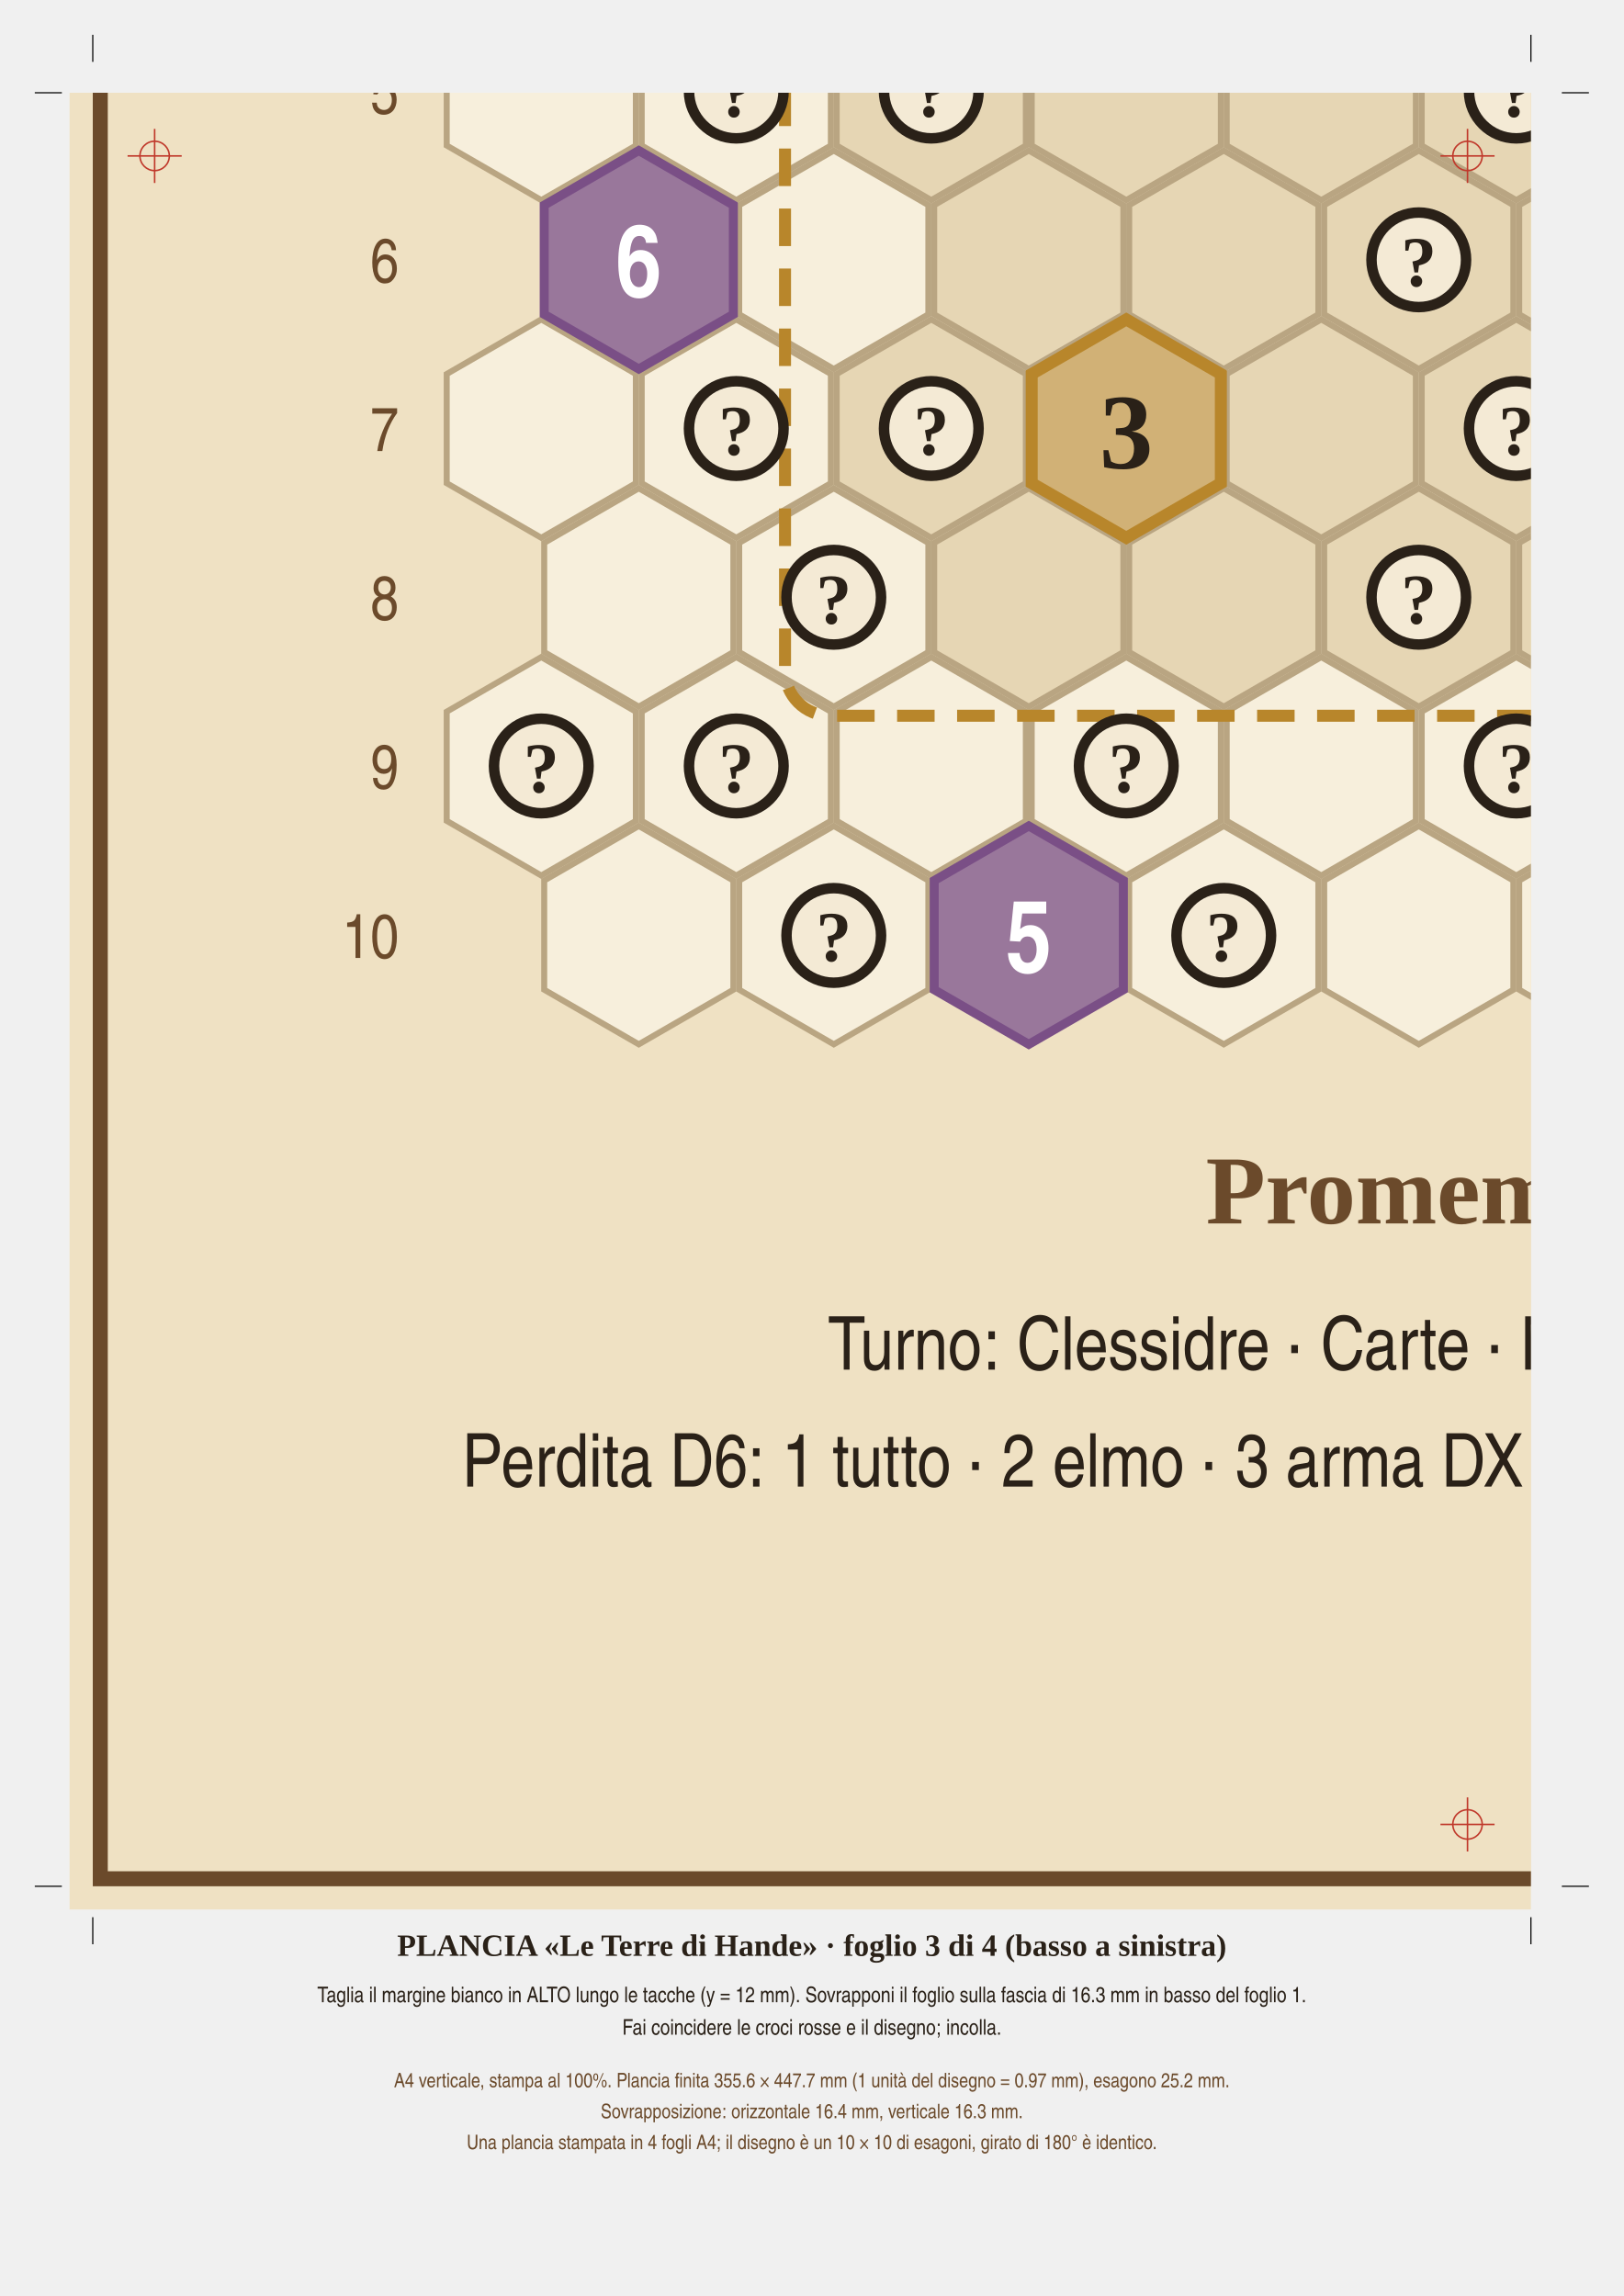
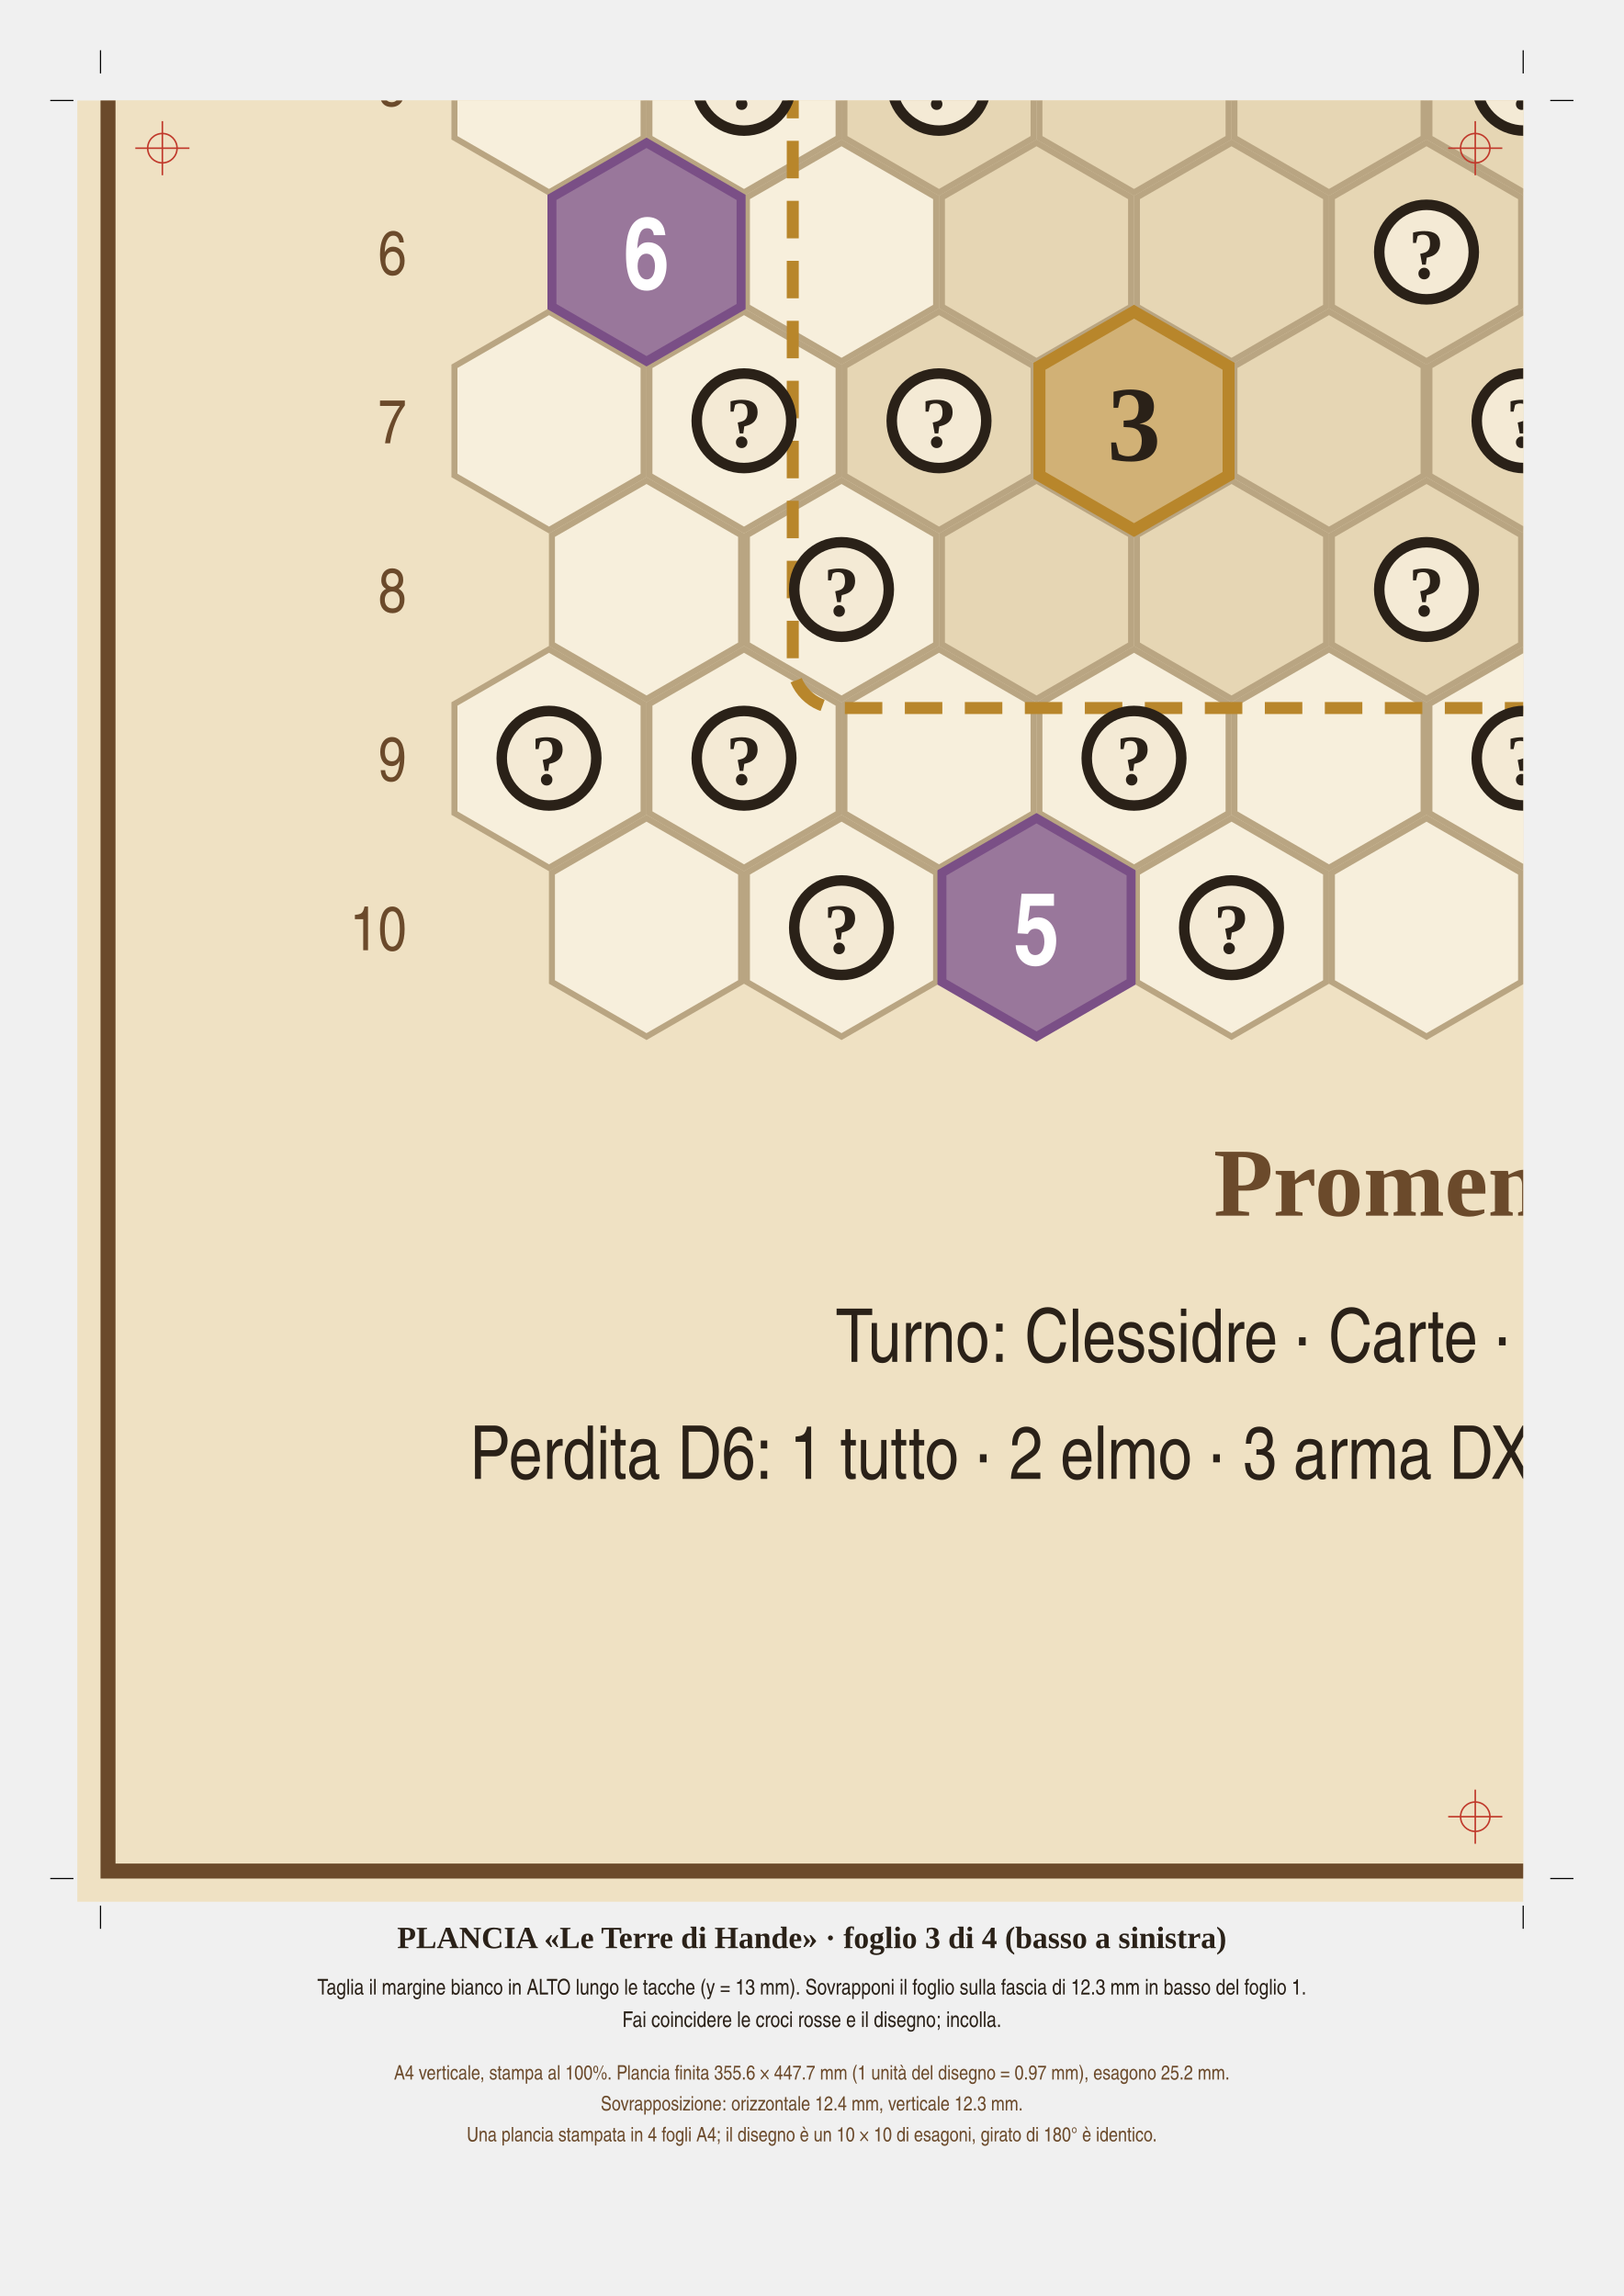
<svg xmlns="http://www.w3.org/2000/svg" width="210mm" height="297mm" viewBox="0 0 210 297" font-family="Liberation Sans Narrow">
  <defs>
    <clipPath id="clip01">
-       <rect x="9.0" y="12.0" width="189.0" height="235.0" />
+       <rect x="10.0" y="13.0" width="187.0" height="233.0" />
    </clipPath>
  </defs>
-   <rect id="abbondanza" x="9.0" y="12.0" width="189.0" height="235.0" fill="#efe1c3" />
+   <rect id="abbondanza" x="10.0" y="13.0" width="187.0" height="233.0" fill="#efe1c3" />
  <g id="plancia-3di4" clip-path="url(#clip01)">
-     <g transform="translate(12.000,-203.655) scale(0.97)" font-family="Liberation Sans Narrow">
+     <g transform="translate(13.000,-204.655) scale(0.97)" font-family="Liberation Sans Narrow">
      <rect x="1" y="1" width="364.6" height="459.5" rx="0" fill="#efe1c3" stroke="#6b4a2b" stroke-width="2" />
      <polygon points="59.80,117.45 72.41,124.73 72.41,139.29 59.80,146.57 47.19,139.29 47.19,124.73" fill="#f7efdc" stroke="#b9a582" stroke-width="0.8" />
      <polygon points="85.80,117.45 98.41,124.73 98.41,139.29 85.80,146.57 73.19,139.29 73.19,124.73" fill="#f7efdc" stroke="#b9a582" stroke-width="0.8" />
      <polygon points="111.80,117.45 124.41,124.73 124.41,139.29 111.80,146.57 99.19,139.29 99.19,124.73" fill="#f7efdc" stroke="#b9a582" stroke-width="0.8" />
      <polygon points="137.80,117.45 150.41,124.73 150.41,139.29 137.80,146.57 125.19,139.29 125.19,124.73" fill="#f7efdc" stroke="#b9a582" stroke-width="0.8" />
      <polygon points="163.80,117.45 176.41,124.73 176.41,139.29 163.80,146.57 151.19,139.29 151.19,124.73" fill="#f7efdc" stroke="#b9a582" stroke-width="0.8" />
      <polygon points="189.80,117.45 202.41,124.73 202.41,139.29 189.80,146.57 177.19,139.29 177.19,124.73" fill="#f7efdc" stroke="#b9a582" stroke-width="0.8" />
      <polygon points="215.80,117.45 228.41,124.73 228.41,139.29 215.80,146.57 203.19,139.29 203.19,124.73" fill="#f7efdc" stroke="#b9a582" stroke-width="0.8" />
      <polygon points="241.80,117.45 254.41,124.73 254.41,139.29 241.80,146.57 229.19,139.29 229.19,124.73" fill="#f7efdc" stroke="#b9a582" stroke-width="0.8" />
      <polygon points="267.80,117.45 280.41,124.73 280.41,139.29 267.80,146.57 255.19,139.29 255.19,124.73" fill="#f7efdc" stroke="#b9a582" stroke-width="0.8" />
      <polygon points="293.80,117.45 306.41,124.73 306.41,139.29 293.80,146.57 281.19,139.29 281.19,124.73" fill="#f7efdc" stroke="#b9a582" stroke-width="0.8" />
      <polygon points="72.80,139.97 85.41,147.25 85.41,161.81 72.80,169.09 60.19,161.81 60.19,147.25" fill="#f7efdc" stroke="#b9a582" stroke-width="0.8" />
      <polygon points="98.80,139.97 111.41,147.25 111.41,161.81 98.80,169.09 86.19,161.81 86.19,147.25" fill="#f7efdc" stroke="#b9a582" stroke-width="0.8" />
      <polygon points="124.80,139.97 137.41,147.25 137.41,161.81 124.80,169.09 112.19,161.81 112.19,147.25" fill="#f7efdc" stroke="#b9a582" stroke-width="0.8" />
      <polygon points="150.80,139.97 163.41,147.25 163.41,161.81 150.80,169.09 138.19,161.81 138.19,147.25" fill="#f7efdc" stroke="#b9a582" stroke-width="0.8" />
      <polygon points="176.80,139.97 189.41,147.25 189.41,161.81 176.80,169.09 164.19,161.81 164.19,147.25" fill="#f7efdc" stroke="#b9a582" stroke-width="0.8" />
      <polygon points="202.80,139.97 215.41,147.25 215.41,161.81 202.80,169.09 190.19,161.81 190.19,147.25" fill="#f7efdc" stroke="#b9a582" stroke-width="0.8" />
      <polygon points="228.80,139.97 241.41,147.25 241.41,161.81 228.80,169.09 216.19,161.81 216.19,147.25" fill="#f7efdc" stroke="#b9a582" stroke-width="0.8" />
      <polygon points="254.80,139.97 267.41,147.25 267.41,161.81 254.80,169.09 242.19,161.81 242.19,147.25" fill="#f7efdc" stroke="#b9a582" stroke-width="0.8" />
      <polygon points="280.80,139.97 293.41,147.25 293.41,161.81 280.80,169.09 268.19,161.81 268.19,147.25" fill="#f7efdc" stroke="#b9a582" stroke-width="0.8" />
      <polygon points="306.80,139.97 319.41,147.25 319.41,161.81 306.80,169.09 294.19,161.81 294.19,147.25" fill="#f7efdc" stroke="#b9a582" stroke-width="0.8" />
      <polygon points="59.80,162.48 72.41,169.76 72.41,184.32 59.80,191.61 47.19,184.32 47.19,169.76" fill="#f7efdc" stroke="#b9a582" stroke-width="0.8" />
      <polygon points="85.80,162.48 98.41,169.76 98.41,184.32 85.80,191.61 73.19,184.32 73.19,169.76" fill="#f7efdc" stroke="#b9a582" stroke-width="0.8" />
      <polygon points="111.80,162.48 124.41,169.76 124.41,184.32 111.80,191.61 99.19,184.32 99.19,169.76" fill="#e6d6b4" stroke="#b9a582" stroke-width="0.8" />
      <polygon points="137.80,162.48 150.41,169.76 150.41,184.32 137.80,191.61 125.19,184.32 125.19,169.76" fill="#e6d6b4" stroke="#b9a582" stroke-width="0.8" />
      <polygon points="163.80,162.48 176.41,169.76 176.41,184.32 163.80,191.61 151.19,184.32 151.19,169.76" fill="#e6d6b4" stroke="#b9a582" stroke-width="0.8" />
      <polygon points="189.80,162.48 202.41,169.76 202.41,184.32 189.80,191.61 177.19,184.32 177.19,169.76" fill="#e6d6b4" stroke="#b9a582" stroke-width="0.8" />
      <polygon points="215.80,162.48 228.41,169.76 228.41,184.32 215.80,191.61 203.19,184.32 203.19,169.76" fill="#e6d6b4" stroke="#b9a582" stroke-width="0.8" />
      <polygon points="241.80,162.48 254.41,169.76 254.41,184.32 241.80,191.61 229.19,184.32 229.19,169.76" fill="#e6d6b4" stroke="#b9a582" stroke-width="0.8" />
      <polygon points="267.80,162.48 280.41,169.76 280.41,184.32 267.80,191.61 255.19,184.32 255.19,169.76" fill="#f7efdc" stroke="#b9a582" stroke-width="0.8" />
      <polygon points="293.80,162.48 306.41,169.76 306.41,184.32 293.80,191.61 281.19,184.32 281.19,169.76" fill="#f7efdc" stroke="#b9a582" stroke-width="0.8" />
      <polygon points="72.80,185.00 85.41,192.28 85.41,206.84 72.80,214.12 60.19,206.84 60.19,192.28" fill="#f7efdc" stroke="#b9a582" stroke-width="0.8" />
      <polygon points="98.80,185.00 111.41,192.28 111.41,206.84 98.80,214.12 86.19,206.84 86.19,192.28" fill="#f7efdc" stroke="#b9a582" stroke-width="0.8" />
      <polygon points="124.80,185.00 137.41,192.28 137.41,206.84 124.80,214.12 112.19,206.84 112.19,192.28" fill="#e6d6b4" stroke="#b9a582" stroke-width="0.8" />
      <polygon points="150.80,185.00 163.41,192.28 163.41,206.84 150.80,214.12 138.19,206.84 138.19,192.28" fill="#e6d6b4" stroke="#b9a582" stroke-width="0.8" />
      <polygon points="176.80,185.00 189.41,192.28 189.41,206.84 176.80,214.12 164.19,206.84 164.19,192.28" fill="#e6d6b4" stroke="#b9a582" stroke-width="0.8" />
      <polygon points="202.80,185.00 215.41,192.28 215.41,206.84 202.80,214.12 190.19,206.84 190.19,192.28" fill="#e6d6b4" stroke="#b9a582" stroke-width="0.8" />
      <polygon points="228.80,185.00 241.41,192.28 241.41,206.84 228.80,214.12 216.19,206.84 216.19,192.28" fill="#e6d6b4" stroke="#b9a582" stroke-width="0.8" />
      <polygon points="254.80,185.00 267.41,192.28 267.41,206.84 254.80,214.12 242.19,206.84 242.19,192.28" fill="#e6d6b4" stroke="#b9a582" stroke-width="0.8" />
      <polygon points="280.80,185.00 293.41,192.28 293.41,206.84 280.80,214.12 268.19,206.84 268.19,192.28" fill="#f7efdc" stroke="#b9a582" stroke-width="0.8" />
      <polygon points="306.80,185.00 319.41,192.28 319.41,206.84 306.80,214.12 294.19,206.84 294.19,192.28" fill="#f7efdc" stroke="#b9a582" stroke-width="0.8" />
      <polygon points="59.80,207.52 72.41,214.80 72.41,229.36 59.80,236.64 47.19,229.36 47.19,214.80" fill="#f7efdc" stroke="#b9a582" stroke-width="0.8" />
      <polygon points="85.80,207.52 98.41,214.80 98.41,229.36 85.80,236.64 73.19,229.36 73.19,214.80" fill="#f7efdc" stroke="#b9a582" stroke-width="0.8" />
      <polygon points="111.80,207.52 124.41,214.80 124.41,229.36 111.80,236.64 99.19,229.36 99.19,214.80" fill="#e6d6b4" stroke="#b9a582" stroke-width="0.8" />
      <polygon points="137.80,207.52 150.41,214.80 150.41,229.36 137.80,236.64 125.19,229.36 125.19,214.80" fill="#e6d6b4" stroke="#b9a582" stroke-width="0.8" />
      <polygon points="163.80,207.52 176.41,214.80 176.41,229.36 163.80,236.64 151.19,229.36 151.19,214.80" fill="#e6d6b4" stroke="#b9a582" stroke-width="0.8" />
      <polygon points="189.80,207.52 202.41,214.80 202.41,229.36 189.80,236.64 177.19,229.36 177.19,214.80" fill="#e6d6b4" stroke="#b9a582" stroke-width="0.8" />
      <polygon points="215.80,207.52 228.41,214.80 228.41,229.36 215.80,236.64 203.19,229.36 203.19,214.80" fill="#e6d6b4" stroke="#b9a582" stroke-width="0.8" />
      <polygon points="241.80,207.52 254.41,214.80 254.41,229.36 241.80,236.64 229.19,229.36 229.19,214.80" fill="#e6d6b4" stroke="#b9a582" stroke-width="0.8" />
      <polygon points="267.80,207.52 280.41,214.80 280.41,229.36 267.80,236.64 255.19,229.36 255.19,214.80" fill="#f7efdc" stroke="#b9a582" stroke-width="0.8" />
      <polygon points="293.80,207.52 306.41,214.80 306.41,229.36 293.80,236.64 281.19,229.36 281.19,214.80" fill="#f7efdc" stroke="#b9a582" stroke-width="0.8" />
      <polygon points="72.80,230.03 85.41,237.31 85.41,251.87 72.80,259.16 60.19,251.87 60.19,237.31" fill="#f7efdc" stroke="#b9a582" stroke-width="0.8" />
      <polygon points="98.80,230.03 111.41,237.31 111.41,251.87 98.80,259.16 86.19,251.87 86.19,237.31" fill="#f7efdc" stroke="#b9a582" stroke-width="0.8" />
      <polygon points="124.80,230.03 137.41,237.31 137.41,251.87 124.80,259.16 112.19,251.87 112.19,237.31" fill="#e6d6b4" stroke="#b9a582" stroke-width="0.8" />
      <polygon points="150.80,230.03 163.41,237.31 163.41,251.87 150.80,259.16 138.19,251.87 138.19,237.31" fill="#e6d6b4" stroke="#b9a582" stroke-width="0.8" />
      <polygon points="176.80,230.03 189.41,237.31 189.41,251.87 176.80,259.16 164.19,251.87 164.19,237.31" fill="#e6d6b4" stroke="#b9a582" stroke-width="0.8" />
      <polygon points="202.80,230.03 215.41,237.31 215.41,251.87 202.80,259.16 190.19,251.87 190.19,237.31" fill="#e6d6b4" stroke="#b9a582" stroke-width="0.8" />
      <polygon points="228.80,230.03 241.41,237.31 241.41,251.87 228.80,259.16 216.19,251.87 216.19,237.31" fill="#e6d6b4" stroke="#b9a582" stroke-width="0.8" />
      <polygon points="254.80,230.03 267.41,237.31 267.41,251.87 254.80,259.16 242.19,251.87 242.19,237.31" fill="#e6d6b4" stroke="#b9a582" stroke-width="0.8" />
      <polygon points="280.80,230.03 293.41,237.31 293.41,251.87 280.80,259.16 268.19,251.87 268.19,237.31" fill="#f7efdc" stroke="#b9a582" stroke-width="0.8" />
      <polygon points="306.80,230.03 319.41,237.31 319.41,251.87 306.80,259.16 294.19,251.87 294.19,237.31" fill="#f7efdc" stroke="#b9a582" stroke-width="0.8" />
      <polygon points="59.80,252.55 72.41,259.83 72.41,274.39 59.80,281.67 47.19,274.39 47.19,259.83" fill="#f7efdc" stroke="#b9a582" stroke-width="0.8" />
      <polygon points="85.80,252.55 98.41,259.83 98.41,274.39 85.80,281.67 73.19,274.39 73.19,259.83" fill="#f7efdc" stroke="#b9a582" stroke-width="0.8" />
      <polygon points="111.80,252.55 124.41,259.83 124.41,274.39 111.80,281.67 99.19,274.39 99.19,259.83" fill="#e6d6b4" stroke="#b9a582" stroke-width="0.8" />
      <polygon points="137.80,252.55 150.41,259.83 150.41,274.39 137.80,281.67 125.19,274.39 125.19,259.83" fill="#e6d6b4" stroke="#b9a582" stroke-width="0.8" />
      <polygon points="163.80,252.55 176.41,259.83 176.41,274.39 163.80,281.67 151.19,274.39 151.19,259.83" fill="#e6d6b4" stroke="#b9a582" stroke-width="0.8" />
      <polygon points="189.80,252.55 202.41,259.83 202.41,274.39 189.80,281.67 177.19,274.39 177.19,259.83" fill="#e6d6b4" stroke="#b9a582" stroke-width="0.8" />
      <polygon points="215.80,252.55 228.41,259.83 228.41,274.39 215.80,281.67 203.19,274.39 203.19,259.83" fill="#e6d6b4" stroke="#b9a582" stroke-width="0.8" />
      <polygon points="241.80,252.55 254.41,259.83 254.41,274.39 241.80,281.67 229.19,274.39 229.19,259.83" fill="#e6d6b4" stroke="#b9a582" stroke-width="0.8" />
      <polygon points="267.80,252.55 280.41,259.83 280.41,274.39 267.80,281.67 255.19,274.39 255.19,259.83" fill="#f7efdc" stroke="#b9a582" stroke-width="0.8" />
      <polygon points="293.80,252.55 306.41,259.83 306.41,274.39 293.80,281.67 281.19,274.39 281.19,259.83" fill="#f7efdc" stroke="#b9a582" stroke-width="0.8" />
      <polygon points="72.80,275.07 85.41,282.35 85.41,296.91 72.80,304.19 60.19,296.91 60.19,282.35" fill="#f7efdc" stroke="#b9a582" stroke-width="0.8" />
      <polygon points="98.80,275.07 111.41,282.35 111.41,296.91 98.80,304.19 86.19,296.91 86.19,282.35" fill="#f7efdc" stroke="#b9a582" stroke-width="0.8" />
      <polygon points="124.80,275.07 137.41,282.35 137.41,296.91 124.80,304.19 112.19,296.91 112.19,282.35" fill="#e6d6b4" stroke="#b9a582" stroke-width="0.8" />
      <polygon points="150.80,275.07 163.41,282.35 163.41,296.91 150.80,304.19 138.19,296.91 138.19,282.35" fill="#e6d6b4" stroke="#b9a582" stroke-width="0.8" />
      <polygon points="176.80,275.07 189.41,282.35 189.41,296.91 176.80,304.19 164.19,296.91 164.19,282.35" fill="#e6d6b4" stroke="#b9a582" stroke-width="0.8" />
      <polygon points="202.80,275.07 215.41,282.35 215.41,296.91 202.80,304.19 190.19,296.91 190.19,282.35" fill="#e6d6b4" stroke="#b9a582" stroke-width="0.8" />
      <polygon points="228.80,275.07 241.41,282.35 241.41,296.91 228.80,304.19 216.19,296.91 216.19,282.35" fill="#e6d6b4" stroke="#b9a582" stroke-width="0.8" />
      <polygon points="254.80,275.07 267.41,282.35 267.41,296.91 254.80,304.19 242.19,296.91 242.19,282.35" fill="#e6d6b4" stroke="#b9a582" stroke-width="0.8" />
      <polygon points="280.80,275.07 293.41,282.35 293.41,296.91 280.80,304.19 268.19,296.91 268.19,282.35" fill="#f7efdc" stroke="#b9a582" stroke-width="0.8" />
      <polygon points="306.80,275.07 319.41,282.35 319.41,296.91 306.80,304.19 294.19,296.91 294.19,282.35" fill="#f7efdc" stroke="#b9a582" stroke-width="0.8" />
      <polygon points="59.80,297.58 72.41,304.86 72.41,319.42 59.80,326.71 47.19,319.42 47.19,304.86" fill="#f7efdc" stroke="#b9a582" stroke-width="0.8" />
      <polygon points="85.80,297.58 98.41,304.86 98.41,319.42 85.80,326.71 73.19,319.42 73.19,304.86" fill="#f7efdc" stroke="#b9a582" stroke-width="0.8" />
      <polygon points="111.80,297.58 124.41,304.86 124.41,319.42 111.80,326.71 99.19,319.42 99.19,304.86" fill="#f7efdc" stroke="#b9a582" stroke-width="0.8" />
      <polygon points="137.80,297.58 150.41,304.86 150.41,319.42 137.80,326.71 125.19,319.42 125.19,304.86" fill="#f7efdc" stroke="#b9a582" stroke-width="0.8" />
      <polygon points="163.80,297.58 176.41,304.86 176.41,319.42 163.80,326.71 151.19,319.42 151.19,304.86" fill="#f7efdc" stroke="#b9a582" stroke-width="0.8" />
      <polygon points="189.80,297.58 202.41,304.86 202.41,319.42 189.80,326.71 177.19,319.42 177.19,304.86" fill="#f7efdc" stroke="#b9a582" stroke-width="0.8" />
      <polygon points="215.80,297.58 228.41,304.86 228.41,319.42 215.80,326.71 203.19,319.42 203.19,304.86" fill="#f7efdc" stroke="#b9a582" stroke-width="0.8" />
      <polygon points="241.80,297.58 254.41,304.86 254.41,319.42 241.80,326.71 229.19,319.42 229.19,304.86" fill="#f7efdc" stroke="#b9a582" stroke-width="0.8" />
      <polygon points="267.80,297.58 280.41,304.86 280.41,319.42 267.80,326.71 255.19,319.42 255.19,304.86" fill="#f7efdc" stroke="#b9a582" stroke-width="0.8" />
      <polygon points="293.80,297.58 306.41,304.86 306.41,319.42 293.80,326.71 281.19,319.42 281.19,304.86" fill="#f7efdc" stroke="#b9a582" stroke-width="0.8" />
      <polygon points="72.80,320.10 85.41,327.38 85.41,341.94 72.80,349.22 60.19,341.94 60.19,327.38" fill="#f7efdc" stroke="#b9a582" stroke-width="0.8" />
      <polygon points="98.80,320.10 111.41,327.38 111.41,341.94 98.80,349.22 86.19,341.94 86.19,327.38" fill="#f7efdc" stroke="#b9a582" stroke-width="0.8" />
      <polygon points="124.80,320.10 137.41,327.38 137.41,341.94 124.80,349.22 112.19,341.94 112.19,327.38" fill="#f7efdc" stroke="#b9a582" stroke-width="0.8" />
      <polygon points="150.80,320.10 163.41,327.38 163.41,341.94 150.80,349.22 138.19,341.94 138.19,327.38" fill="#f7efdc" stroke="#b9a582" stroke-width="0.8" />
      <polygon points="176.80,320.10 189.41,327.38 189.41,341.94 176.80,349.22 164.19,341.94 164.19,327.38" fill="#f7efdc" stroke="#b9a582" stroke-width="0.8" />
      <polygon points="202.80,320.10 215.41,327.38 215.41,341.94 202.80,349.22 190.19,341.94 190.19,327.38" fill="#f7efdc" stroke="#b9a582" stroke-width="0.8" />
      <polygon points="228.80,320.10 241.41,327.38 241.41,341.94 228.80,349.22 216.19,341.94 216.19,327.38" fill="#f7efdc" stroke="#b9a582" stroke-width="0.8" />
      <polygon points="254.80,320.10 267.41,327.38 267.41,341.94 254.80,349.22 242.19,341.94 242.19,327.38" fill="#f7efdc" stroke="#b9a582" stroke-width="0.8" />
      <polygon points="280.80,320.10 293.41,327.38 293.41,341.94 280.80,349.22 268.19,341.94 268.19,327.38" fill="#f7efdc" stroke="#b9a582" stroke-width="0.8" />
      <polygon points="306.80,320.10 319.41,327.38 319.41,341.94 306.80,349.22 294.19,341.94 294.19,327.38" fill="#f7efdc" stroke="#b9a582" stroke-width="0.8" />
      <rect x="92.3" y="161.3" width="175.5" height="144.1" rx="6" fill="none" stroke="#b8862b" stroke-width="1.6" stroke-dasharray="5 3" />
      <polygon points="111.80,117.45 124.41,124.73 124.41,139.29 111.80,146.57 99.19,139.29 99.19,124.73" fill="#7a4f86" fill-opacity="0.75" stroke="#7a4f86" stroke-width="1.2" />
      <text x="111.8" y="137.0" text-anchor="middle" font-family="Liberation Sans Narrow" font-weight="bold" font-size="13.5" fill="#fff">1</text>
      <polygon points="241.80,117.45 254.41,124.73 254.41,139.29 241.80,146.57 229.19,139.29 229.19,124.73" fill="#7a4f86" fill-opacity="0.75" stroke="#7a4f86" stroke-width="1.2" />
      <text x="241.8" y="137.0" text-anchor="middle" font-family="Liberation Sans Narrow" font-weight="bold" font-size="13.5" fill="#fff">2</text>
      <polygon points="293.80,207.52 306.41,214.80 306.41,229.36 293.80,236.64 281.19,229.36 281.19,214.80" fill="#7a4f86" fill-opacity="0.75" stroke="#7a4f86" stroke-width="1.2" />
      <text x="293.8" y="227.0" text-anchor="middle" font-family="Liberation Sans Narrow" font-weight="bold" font-size="13.5" fill="#fff">3</text>
      <polygon points="254.80,320.10 267.41,327.38 267.41,341.94 254.80,349.22 242.19,341.94 242.19,327.38" fill="#7a4f86" fill-opacity="0.75" stroke="#7a4f86" stroke-width="1.2" />
      <text x="254.8" y="339.6" text-anchor="middle" font-family="Liberation Sans Narrow" font-weight="bold" font-size="13.5" fill="#fff">4</text>
      <polygon points="124.80,320.10 137.41,327.38 137.41,341.94 124.80,349.22 112.19,341.94 112.19,327.38" fill="#7a4f86" fill-opacity="0.75" stroke="#7a4f86" stroke-width="1.2" />
      <text x="124.8" y="339.6" text-anchor="middle" font-family="Liberation Sans Narrow" font-weight="bold" font-size="13.5" fill="#fff">5</text>
      <polygon points="72.80,230.03 85.41,237.31 85.41,251.87 72.80,259.16 60.19,251.87 60.19,237.31" fill="#7a4f86" fill-opacity="0.75" stroke="#7a4f86" stroke-width="1.2" />
      <text x="72.8" y="249.5" text-anchor="middle" font-family="Liberation Sans Narrow" font-weight="bold" font-size="13.5" fill="#fff">6</text>
      <polygon points="150.80,185.00 163.41,192.28 163.41,206.84 150.80,214.12 138.19,206.84 138.19,192.28" fill="#b8862b" fill-opacity="0.45" stroke="#b8862b" stroke-width="1.6" />
      <polygon points="228.80,185.00 241.41,192.28 241.41,206.84 228.80,214.12 216.19,206.84 216.19,192.28" fill="#b8862b" fill-opacity="0.45" stroke="#b8862b" stroke-width="1.6" />
      <polygon points="137.80,252.55 150.41,259.83 150.41,274.39 137.80,281.67 125.19,274.39 125.19,259.83" fill="#b8862b" fill-opacity="0.45" stroke="#b8862b" stroke-width="1.6" />
      <polygon points="215.80,252.55 228.41,259.83 228.41,274.39 215.80,281.67 203.19,274.39 203.19,259.83" fill="#b8862b" fill-opacity="0.45" stroke="#b8862b" stroke-width="1.6" />
      <circle cx="215.8" cy="132.0" r="6.305" fill="#f4ead5" stroke="#2a2118" stroke-width="1.4" />
      <text x="215.8" y="135.5" text-anchor="middle" font-family="Liberation Serif" font-weight="bold" font-size="9.5" fill="#2a2118">?</text>
      <circle cx="150.8" cy="334.7" r="6.305" fill="#f4ead5" stroke="#2a2118" stroke-width="1.4" />
      <text x="150.8" y="338.1" text-anchor="middle" font-family="Liberation Serif" font-weight="bold" font-size="9.5" fill="#2a2118">?</text>
      <circle cx="267.8" cy="132.0" r="6.305" fill="#f4ead5" stroke="#2a2118" stroke-width="1.4" />
      <text x="267.8" y="135.5" text-anchor="middle" font-family="Liberation Serif" font-weight="bold" font-size="9.5" fill="#2a2118">?</text>
      <circle cx="98.8" cy="334.7" r="6.305" fill="#f4ead5" stroke="#2a2118" stroke-width="1.4" />
      <text x="98.8" y="338.1" text-anchor="middle" font-family="Liberation Serif" font-weight="bold" font-size="9.5" fill="#2a2118">?</text>
      <circle cx="98.8" cy="154.5" r="6.305" fill="#f4ead5" stroke="#2a2118" stroke-width="1.4" />
      <text x="98.8" y="158.0" text-anchor="middle" font-family="Liberation Serif" font-weight="bold" font-size="9.5" fill="#2a2118">?</text>
      <circle cx="267.8" cy="312.1" r="6.305" fill="#f4ead5" stroke="#2a2118" stroke-width="1.4" />
      <text x="267.8" y="315.6" text-anchor="middle" font-family="Liberation Serif" font-weight="bold" font-size="9.5" fill="#2a2118">?</text>
      <circle cx="150.8" cy="154.5" r="6.305" fill="#f4ead5" stroke="#2a2118" stroke-width="1.4" />
      <text x="150.8" y="158.0" text-anchor="middle" font-family="Liberation Serif" font-weight="bold" font-size="9.5" fill="#2a2118">?</text>
      <circle cx="215.8" cy="312.1" r="6.305" fill="#f4ead5" stroke="#2a2118" stroke-width="1.4" />
      <text x="215.8" y="315.6" text-anchor="middle" font-family="Liberation Serif" font-weight="bold" font-size="9.5" fill="#2a2118">?</text>
      <circle cx="228.8" cy="154.5" r="6.305" fill="#f4ead5" stroke="#2a2118" stroke-width="1.4" />
      <text x="228.8" y="158.0" text-anchor="middle" font-family="Liberation Serif" font-weight="bold" font-size="9.5" fill="#2a2118">?</text>
      <circle cx="137.8" cy="312.1" r="6.305" fill="#f4ead5" stroke="#2a2118" stroke-width="1.4" />
      <text x="137.8" y="315.6" text-anchor="middle" font-family="Liberation Serif" font-weight="bold" font-size="9.5" fill="#2a2118">?</text>
      <circle cx="111.8" cy="177.0" r="6.305" fill="#f4ead5" stroke="#2a2118" stroke-width="1.4" />
      <text x="111.8" y="180.5" text-anchor="middle" font-family="Liberation Serif" font-weight="bold" font-size="9.5" fill="#2a2118">?</text>
      <circle cx="254.8" cy="289.6" r="6.305" fill="#f4ead5" stroke="#2a2118" stroke-width="1.4" />
      <text x="254.8" y="293.1" text-anchor="middle" font-family="Liberation Serif" font-weight="bold" font-size="9.5" fill="#2a2118">?</text>
      <circle cx="189.8" cy="177.0" r="6.305" fill="#f4ead5" stroke="#2a2118" stroke-width="1.4" />
      <text x="189.8" y="180.5" text-anchor="middle" font-family="Liberation Serif" font-weight="bold" font-size="9.5" fill="#2a2118">?</text>
      <circle cx="176.8" cy="289.6" r="6.305" fill="#f4ead5" stroke="#2a2118" stroke-width="1.4" />
      <text x="176.8" y="293.1" text-anchor="middle" font-family="Liberation Serif" font-weight="bold" font-size="9.5" fill="#2a2118">?</text>
      <circle cx="267.8" cy="177.0" r="6.305" fill="#f4ead5" stroke="#2a2118" stroke-width="1.4" />
      <text x="267.8" y="180.5" text-anchor="middle" font-family="Liberation Serif" font-weight="bold" font-size="9.5" fill="#2a2118">?</text>
      <circle cx="98.8" cy="289.6" r="6.305" fill="#f4ead5" stroke="#2a2118" stroke-width="1.4" />
      <text x="98.8" y="293.1" text-anchor="middle" font-family="Liberation Serif" font-weight="bold" font-size="9.5" fill="#2a2118">?</text>
      <circle cx="306.8" cy="154.5" r="6.305" fill="#f4ead5" stroke="#2a2118" stroke-width="1.4" />
      <text x="306.8" y="158.0" text-anchor="middle" font-family="Liberation Serif" font-weight="bold" font-size="9.5" fill="#2a2118">?</text>
      <circle cx="59.8" cy="312.1" r="6.305" fill="#f4ead5" stroke="#2a2118" stroke-width="1.4" />
      <text x="59.8" y="315.6" text-anchor="middle" font-family="Liberation Serif" font-weight="bold" font-size="9.5" fill="#2a2118">?</text>
      <circle cx="176.8" cy="199.6" r="6.305" fill="#f4ead5" stroke="#2a2118" stroke-width="1.4" />
      <text x="176.8" y="203.0" text-anchor="middle" font-family="Liberation Serif" font-weight="bold" font-size="9.5" fill="#2a2118">?</text>
      <circle cx="189.8" cy="267.1" r="6.305" fill="#f4ead5" stroke="#2a2118" stroke-width="1.4" />
      <text x="189.8" y="270.6" text-anchor="middle" font-family="Liberation Serif" font-weight="bold" font-size="9.5" fill="#2a2118">?</text>
      <circle cx="254.8" cy="199.6" r="6.305" fill="#f4ead5" stroke="#2a2118" stroke-width="1.4" />
      <text x="254.8" y="203.0" text-anchor="middle" font-family="Liberation Serif" font-weight="bold" font-size="9.5" fill="#2a2118">?</text>
      <circle cx="111.8" cy="267.1" r="6.305" fill="#f4ead5" stroke="#2a2118" stroke-width="1.4" />
      <text x="111.8" y="270.6" text-anchor="middle" font-family="Liberation Serif" font-weight="bold" font-size="9.5" fill="#2a2118">?</text>
      <circle cx="280.8" cy="199.6" r="6.305" fill="#f4ead5" stroke="#2a2118" stroke-width="1.4" />
      <text x="280.8" y="203.0" text-anchor="middle" font-family="Liberation Serif" font-weight="bold" font-size="9.5" fill="#2a2118">?</text>
      <circle cx="85.8" cy="267.1" r="6.305" fill="#f4ead5" stroke="#2a2118" stroke-width="1.4" />
      <text x="85.8" y="270.6" text-anchor="middle" font-family="Liberation Serif" font-weight="bold" font-size="9.5" fill="#2a2118">?</text>
      <circle cx="72.8" cy="199.6" r="6.305" fill="#f4ead5" stroke="#2a2118" stroke-width="1.4" />
      <text x="72.8" y="203.0" text-anchor="middle" font-family="Liberation Serif" font-weight="bold" font-size="9.5" fill="#2a2118">?</text>
      <circle cx="293.8" cy="267.1" r="6.305" fill="#f4ead5" stroke="#2a2118" stroke-width="1.4" />
      <text x="293.8" y="270.6" text-anchor="middle" font-family="Liberation Serif" font-weight="bold" font-size="9.5" fill="#2a2118">?</text>
      <circle cx="111.8" cy="222.1" r="6.305" fill="#f4ead5" stroke="#2a2118" stroke-width="1.4" />
      <text x="111.8" y="225.5" text-anchor="middle" font-family="Liberation Serif" font-weight="bold" font-size="9.5" fill="#2a2118">?</text>
      <circle cx="254.8" cy="244.6" r="6.305" fill="#f4ead5" stroke="#2a2118" stroke-width="1.4" />
      <text x="254.8" y="248.1" text-anchor="middle" font-family="Liberation Serif" font-weight="bold" font-size="9.5" fill="#2a2118">?</text>
      <circle cx="189.8" cy="222.1" r="6.305" fill="#f4ead5" stroke="#2a2118" stroke-width="1.4" />
      <text x="189.8" y="225.5" text-anchor="middle" font-family="Liberation Serif" font-weight="bold" font-size="9.5" fill="#2a2118">?</text>
      <circle cx="176.8" cy="244.6" r="6.305" fill="#f4ead5" stroke="#2a2118" stroke-width="1.4" />
      <text x="176.8" y="248.1" text-anchor="middle" font-family="Liberation Serif" font-weight="bold" font-size="9.5" fill="#2a2118">?</text>
      <circle cx="85.8" cy="222.1" r="6.305" fill="#f4ead5" stroke="#2a2118" stroke-width="1.4" />
      <text x="85.8" y="225.5" text-anchor="middle" font-family="Liberation Serif" font-weight="bold" font-size="9.5" fill="#2a2118">?</text>
      <circle cx="280.8" cy="244.6" r="6.305" fill="#f4ead5" stroke="#2a2118" stroke-width="1.4" />
      <text x="280.8" y="248.1" text-anchor="middle" font-family="Liberation Serif" font-weight="bold" font-size="9.5" fill="#2a2118">?</text>
      <circle cx="176.8" cy="154.5" r="6.305" fill="#f4ead5" stroke="#2a2118" stroke-width="1.4" />
      <text x="176.8" y="158.0" text-anchor="middle" font-family="Liberation Serif" font-weight="bold" font-size="9.5" fill="#2a2118">?</text>
      <circle cx="189.8" cy="312.1" r="6.305" fill="#f4ead5" stroke="#2a2118" stroke-width="1.4" />
      <text x="189.8" y="315.6" text-anchor="middle" font-family="Liberation Serif" font-weight="bold" font-size="9.5" fill="#2a2118">?</text>
      <circle cx="280.8" cy="154.5" r="6.305" fill="#f4ead5" stroke="#2a2118" stroke-width="1.4" />
      <text x="280.8" y="158.0" text-anchor="middle" font-family="Liberation Serif" font-weight="bold" font-size="9.5" fill="#2a2118">?</text>
      <circle cx="85.8" cy="312.1" r="6.305" fill="#f4ead5" stroke="#2a2118" stroke-width="1.4" />
      <text x="85.8" y="315.6" text-anchor="middle" font-family="Liberation Serif" font-weight="bold" font-size="9.5" fill="#2a2118">?</text>
      <text x="150.8" y="204.8" text-anchor="middle" font-family="Liberation Serif" font-weight="bold" font-size="14.3" fill="#2a2118">1</text>
      <text x="228.8" y="204.8" text-anchor="middle" font-family="Liberation Serif" font-weight="bold" font-size="14.3" fill="#2a2118">2</text>
      <text x="137.8" y="272.4" text-anchor="middle" font-family="Liberation Serif" font-weight="bold" font-size="14.3" fill="#2a2118">3</text>
      <text x="215.8" y="272.4" text-anchor="middle" font-family="Liberation Serif" font-weight="bold" font-size="14.3" fill="#2a2118">4</text>
      <text x="53.3" y="113.0" text-anchor="middle" font-size="8.3" fill="#6b4a2b">A</text>
      <text x="79.3" y="113.0" text-anchor="middle" font-size="8.3" fill="#6b4a2b">B</text>
      <text x="105.3" y="113.0" text-anchor="middle" font-size="8.3" fill="#6b4a2b">C</text>
      <text x="131.3" y="113.0" text-anchor="middle" font-size="8.3" fill="#6b4a2b">D</text>
      <text x="157.3" y="113.0" text-anchor="middle" font-size="8.3" fill="#6b4a2b">E</text>
      <text x="183.3" y="113.0" text-anchor="middle" font-size="8.3" fill="#6b4a2b">F</text>
      <text x="209.3" y="113.0" text-anchor="middle" font-size="8.3" fill="#6b4a2b">G</text>
      <text x="235.3" y="113.0" text-anchor="middle" font-size="8.3" fill="#6b4a2b">H</text>
      <text x="261.3" y="113.0" text-anchor="middle" font-size="8.3" fill="#6b4a2b">I</text>
      <text x="287.3" y="113.0" text-anchor="middle" font-size="8.3" fill="#6b4a2b">J</text>
      <text x="40.8" y="135.0" text-anchor="end" font-size="8.3" fill="#6b4a2b">1</text>
      <text x="40.8" y="157.5" text-anchor="end" font-size="8.3" fill="#6b4a2b">2</text>
      <text x="40.8" y="180.0" text-anchor="end" font-size="8.3" fill="#6b4a2b">3</text>
      <text x="40.8" y="202.6" text-anchor="end" font-size="8.3" fill="#6b4a2b">4</text>
      <text x="40.8" y="225.1" text-anchor="end" font-size="8.3" fill="#6b4a2b">5</text>
      <text x="40.8" y="247.6" text-anchor="end" font-size="8.3" fill="#6b4a2b">6</text>
      <text x="40.8" y="270.1" text-anchor="end" font-size="8.3" fill="#6b4a2b">7</text>
      <text x="40.8" y="292.6" text-anchor="end" font-size="8.3" fill="#6b4a2b">8</text>
      <text x="40.8" y="315.1" text-anchor="end" font-size="8.3" fill="#6b4a2b">9</text>
      <text x="40.8" y="337.7" text-anchor="end" font-size="8.3" fill="#6b4a2b">10</text>
      <text x="183.3" y="24.7" text-anchor="middle" font-family="Liberation Serif" font-weight="bold" font-size="14.3" fill="#6b4a2b">Sala del Tesoro</text>
      <circle cx="93.6" cy="45.5" r="19.5" fill="#b8862b" fill-opacity="0.5" stroke="#6b4a2b" stroke-width="1.2" />
      <text x="93.6" y="75.9" text-anchor="middle" font-size="8.8" fill="#2a2118">Custode</text>
      <circle cx="153.4" cy="45.5" r="14.3" fill="#f7efdc" fill-opacity="1" stroke="#6b4a2b" stroke-width="1.2" />
      <text x="153.4" y="70.7" text-anchor="middle" font-size="8.8" fill="#2a2118">MIMI</text>
      <circle cx="213.2" cy="45.5" r="15.6" fill="#f7efdc" fill-opacity="1" stroke="#6b4a2b" stroke-width="1.2" />
      <text x="213.2" y="72.0" text-anchor="middle" font-size="8.8" fill="#2a2118">Boss</text>
      <circle cx="273.0" cy="45.5" r="15.6" fill="#f7efdc" fill-opacity="1" stroke="#6b4a2b" stroke-width="1.2" />
      <text x="273.0" y="72.0" text-anchor="middle" font-size="8.8" fill="#2a2118">Boss</text>
      <text x="139.4" y="95.5" text-anchor="end" font-size="8.3" font-weight="bold" fill="#2a2118">PV del boss</text>
      <rect x="144.6" y="84.5" width="14.5" height="14.5" rx="2" fill="#f7efdc" stroke="#6b4a2b" stroke-width="0.8" />
      <text x="151.8" y="94.5" text-anchor="middle" font-size="7.0" fill="#2a2118">9</text>
      <rect x="160.7" y="84.5" width="14.5" height="14.5" rx="2" fill="#f7efdc" stroke="#6b4a2b" stroke-width="0.8" />
      <text x="167.9" y="94.5" text-anchor="middle" font-size="7.0" fill="#2a2118">8</text>
      <rect x="176.8" y="84.5" width="14.5" height="14.5" rx="2" fill="#f7efdc" stroke="#6b4a2b" stroke-width="0.8" />
      <text x="184.1" y="94.5" text-anchor="middle" font-size="7.0" fill="#2a2118">7</text>
      <rect x="192.9" y="84.5" width="14.5" height="14.5" rx="2" fill="#f7efdc" stroke="#6b4a2b" stroke-width="0.8" />
      <text x="200.2" y="94.5" text-anchor="middle" font-size="7.0" fill="#2a2118">6</text>
      <rect x="209.0" y="84.5" width="14.5" height="14.5" rx="2" fill="#f7efdc" stroke="#6b4a2b" stroke-width="0.8" />
      <text x="216.3" y="94.5" text-anchor="middle" font-size="7.0" fill="#2a2118">5</text>
      <rect x="225.2" y="84.5" width="14.5" height="14.5" rx="2" fill="#e9c9a8" stroke="#6b4a2b" stroke-width="0.8" />
      <text x="232.4" y="94.5" text-anchor="middle" font-size="7.0" fill="#2a2118">4</text>
      <rect x="241.3" y="84.5" width="14.5" height="14.5" rx="2" fill="#e9c9a8" stroke="#6b4a2b" stroke-width="0.8" />
      <text x="248.5" y="94.5" text-anchor="middle" font-size="7.0" fill="#2a2118">3</text>
      <rect x="257.4" y="84.5" width="14.5" height="14.5" rx="2" fill="#e9c9a8" stroke="#6b4a2b" stroke-width="0.8" />
      <text x="264.7" y="94.5" text-anchor="middle" font-size="7.0" fill="#2a2118">2</text>
      <rect x="273.5" y="84.5" width="14.5" height="14.5" rx="2" fill="#e9c9a8" stroke="#6b4a2b" stroke-width="0.8" />
      <text x="280.8" y="94.5" text-anchor="middle" font-size="7.0" fill="#2a2118">1</text>
      <text x="183.3" y="373.1" text-anchor="middle" font-family="Liberation Serif" font-weight="bold" font-size="13.0" fill="#6b4a2b">Promemoria</text>
      <text x="183.3" y="392.6" text-anchor="middle" font-size="9.9" fill="#2a2118">Turno: Clessidre · Carte · Muovi · Esplora · Fine</text>
      <text x="183.3" y="408.2" text-anchor="middle" font-size="9.9" fill="#2a2118">Perdita D6: 1 tutto · 2 elmo · 3 arma DX · 4 arma SX · 5 armatura · 6 niente</text>
    </g>
  </g>
  <g id="croce-di-allineamento">
-     <circle cx="189.80" cy="236.00" r="1.9" fill="none" stroke="#c0392b" stroke-width="0.2" />
-     <line x1="186.30" y1="236.00" x2="193.30" y2="236.00" stroke="#c0392b" stroke-width="0.2" />
-     <line x1="189.80" y1="232.50" x2="189.80" y2="239.50" stroke="#c0392b" stroke-width="0.2" />
+     <circle cx="190.80" cy="235.00" r="1.9" fill="none" stroke="#c0392b" stroke-width="0.2" />
+     <line x1="187.30" y1="235.00" x2="194.30" y2="235.00" stroke="#c0392b" stroke-width="0.2" />
+     <line x1="190.80" y1="231.50" x2="190.80" y2="238.50" stroke="#c0392b" stroke-width="0.2" />
  </g>
  <g id="croce-di-allineamento">
-     <circle cx="20.00" cy="20.17" r="1.9" fill="none" stroke="#c0392b" stroke-width="0.2" />
-     <line x1="16.50" y1="20.17" x2="23.50" y2="20.17" stroke="#c0392b" stroke-width="0.2" />
-     <line x1="20.00" y1="16.67" x2="20.00" y2="23.67" stroke="#c0392b" stroke-width="0.2" />
+     <circle cx="21.00" cy="19.17" r="1.9" fill="none" stroke="#c0392b" stroke-width="0.2" />
+     <line x1="17.50" y1="19.17" x2="24.50" y2="19.17" stroke="#c0392b" stroke-width="0.2" />
+     <line x1="21.00" y1="15.67" x2="21.00" y2="22.67" stroke="#c0392b" stroke-width="0.2" />
  </g>
  <g id="croce-di-allineamento">
-     <circle cx="189.80" cy="20.17" r="1.9" fill="none" stroke="#c0392b" stroke-width="0.2" />
-     <line x1="186.30" y1="20.17" x2="193.30" y2="20.17" stroke="#c0392b" stroke-width="0.2" />
-     <line x1="189.80" y1="16.67" x2="189.80" y2="23.67" stroke="#c0392b" stroke-width="0.2" />
+     <circle cx="190.80" cy="19.17" r="1.9" fill="none" stroke="#c0392b" stroke-width="0.2" />
+     <line x1="187.30" y1="19.17" x2="194.30" y2="19.17" stroke="#c0392b" stroke-width="0.2" />
+     <line x1="190.80" y1="15.67" x2="190.80" y2="22.67" stroke="#c0392b" stroke-width="0.2" />
  </g>
  <g id="crop-marks">
-     <line x1="12.00" y1="4.50" x2="12.00" y2="8.00" stroke="#000" stroke-width="0.15" />
-     <line x1="12.00" y1="248.00" x2="12.00" y2="251.50" stroke="#000" stroke-width="0.15" />
-     <line x1="198.00" y1="4.50" x2="198.00" y2="8.00" stroke="#000" stroke-width="0.15" />
-     <line x1="198.00" y1="248.00" x2="198.00" y2="251.50" stroke="#000" stroke-width="0.15" />
-     <line x1="4.50" y1="12.00" x2="8.00" y2="12.00" stroke="#000" stroke-width="0.15" />
-     <line x1="202.00" y1="12.00" x2="205.50" y2="12.00" stroke="#000" stroke-width="0.15" />
-     <line x1="4.50" y1="244.00" x2="8.00" y2="244.00" stroke="#000" stroke-width="0.15" />
-     <line x1="202.00" y1="244.00" x2="205.50" y2="244.00" stroke="#000" stroke-width="0.15" />
-   </g>
-   <text x="105.00" y="253.00" font-family="Liberation Serif" font-size="4.00" fill="#2a2118" text-anchor="middle" font-weight="bold">PLANCIA «Le Terre di Hande» · foglio 3 di 4 (basso a sinistra)</text>
-   <text x="105.00" y="259.00" font-family="Liberation Sans Narrow" font-size="2.80" fill="#2a2118" text-anchor="middle">Taglia il margine bianco in ALTO lungo le tacche (y = 12 mm). Sovrapponi il foglio sulla fascia di 16.3 mm in basso del foglio 1.</text>
-   <text x="105.00" y="263.20" font-family="Liberation Sans Narrow" font-size="2.80" fill="#2a2118" text-anchor="middle">Fai coincidere le croci rosse e il disegno; incolla.</text>
-   <text x="105.00" y="270.00" font-family="Liberation Sans Narrow" font-size="2.60" fill="#6b4a2b" text-anchor="middle">A4 verticale, stampa al 100%. Plancia finita 355.6 × 447.7 mm (1 unità del disegno = 0.97 mm), esagono 25.2 mm.</text>
-   <text x="105.00" y="274.00" font-family="Liberation Sans Narrow" font-size="2.60" fill="#6b4a2b" text-anchor="middle">Sovrapposizione: orizzontale 16.4 mm, verticale 16.3 mm.</text>
-   <text x="105.00" y="278.00" font-family="Liberation Sans Narrow" font-size="2.60" fill="#6b4a2b" text-anchor="middle">Una plancia stampata in 4 fogli A4; il disegno è un 10 × 10 di esagoni, girato di 180° è identico.</text>
+     <line x1="13.00" y1="6.50" x2="13.00" y2="9.50" stroke="#000" stroke-width="0.15" />
+     <line x1="13.00" y1="246.50" x2="13.00" y2="249.50" stroke="#000" stroke-width="0.15" />
+     <line x1="197.00" y1="6.50" x2="197.00" y2="9.50" stroke="#000" stroke-width="0.15" />
+     <line x1="197.00" y1="246.50" x2="197.00" y2="249.50" stroke="#000" stroke-width="0.15" />
+     <line x1="6.50" y1="13.00" x2="9.50" y2="13.00" stroke="#000" stroke-width="0.15" />
+     <line x1="200.50" y1="13.00" x2="203.50" y2="13.00" stroke="#000" stroke-width="0.15" />
+     <line x1="6.50" y1="243.00" x2="9.50" y2="243.00" stroke="#000" stroke-width="0.15" />
+     <line x1="200.50" y1="243.00" x2="203.50" y2="243.00" stroke="#000" stroke-width="0.15" />
+   </g>
+   <text x="105.00" y="252.00" font-family="Liberation Serif" font-size="4.00" fill="#2a2118" text-anchor="middle" font-weight="bold">PLANCIA «Le Terre di Hande» · foglio 3 di 4 (basso a sinistra)</text>
+   <text x="105.00" y="258.00" font-family="Liberation Sans Narrow" font-size="2.80" fill="#2a2118" text-anchor="middle">Taglia il margine bianco in ALTO lungo le tacche (y = 13 mm). Sovrapponi il foglio sulla fascia di 12.3 mm in basso del foglio 1.</text>
+   <text x="105.00" y="262.20" font-family="Liberation Sans Narrow" font-size="2.80" fill="#2a2118" text-anchor="middle">Fai coincidere le croci rosse e il disegno; incolla.</text>
+   <text x="105.00" y="269.00" font-family="Liberation Sans Narrow" font-size="2.60" fill="#6b4a2b" text-anchor="middle">A4 verticale, stampa al 100%. Plancia finita 355.6 × 447.7 mm (1 unità del disegno = 0.97 mm), esagono 25.2 mm.</text>
+   <text x="105.00" y="273.00" font-family="Liberation Sans Narrow" font-size="2.60" fill="#6b4a2b" text-anchor="middle">Sovrapposizione: orizzontale 12.4 mm, verticale 12.3 mm.</text>
+   <text x="105.00" y="277.00" font-family="Liberation Sans Narrow" font-size="2.60" fill="#6b4a2b" text-anchor="middle">Una plancia stampata in 4 fogli A4; il disegno è un 10 × 10 di esagoni, girato di 180° è identico.</text>
</svg>
